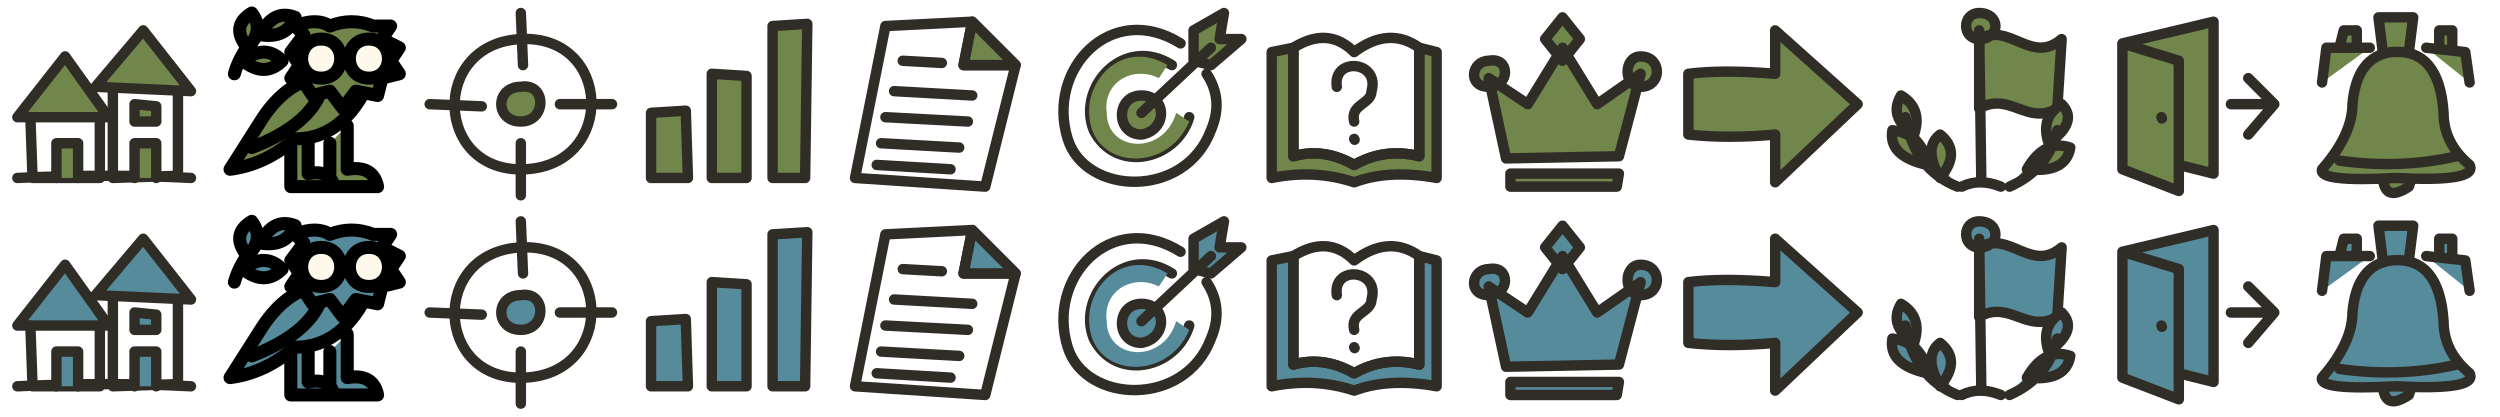
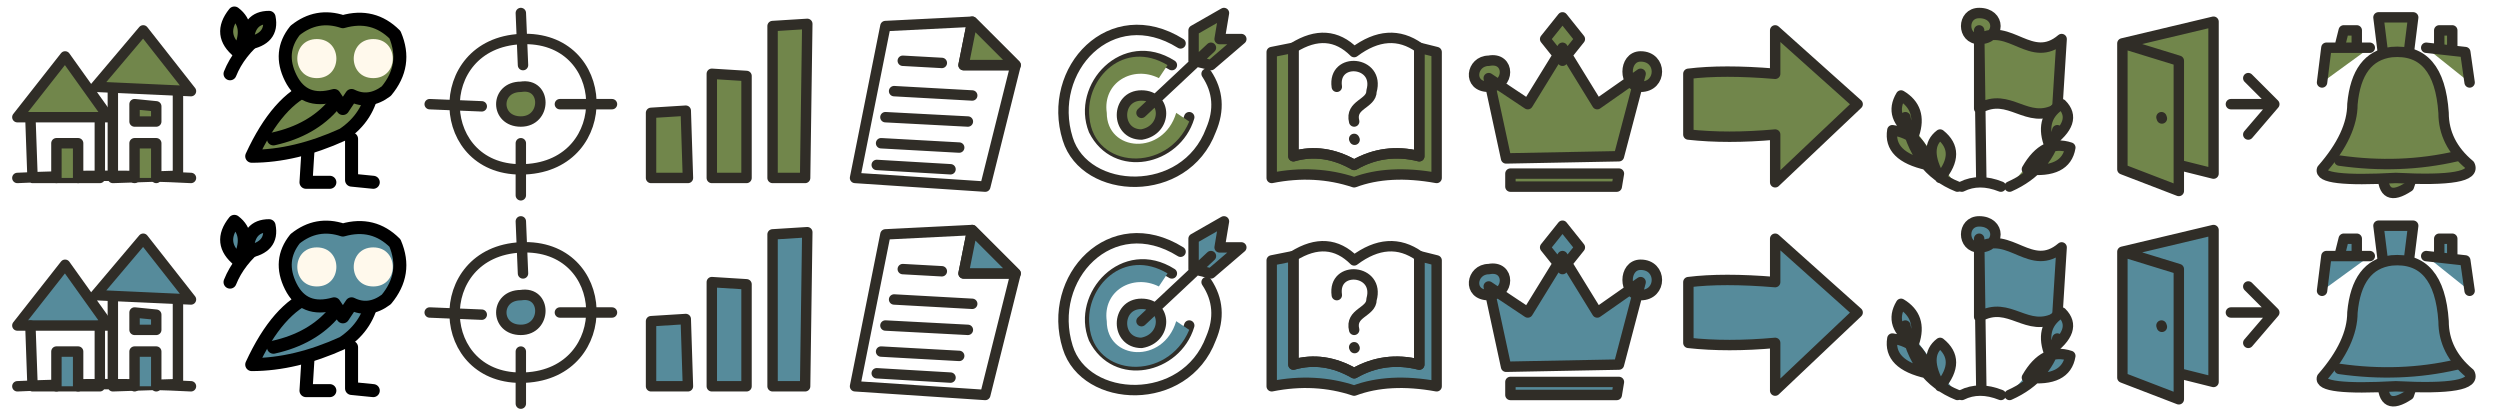
<svg xmlns="http://www.w3.org/2000/svg" xmlns:xlink="http://www.w3.org/1999/xlink" width="576" height="96" viewBox="0 0 576 96">
  <defs>
    <g id="coloniesMenu">
      <path d="M4 27 L15 13 25 27 Z M22 20 L33 7 44 21 Z" fill="currentColor" />
      <path d="M7 27 L7.5 41 23 41 23 27 M26 21 L26 41 41 40.5 41 21 M4 41 Q25 40 44 41" />
      <path d="M13 41 L13 33 18 33 18 41 M31 41 L31 33 36 33 36 41 M31 24 L36 24.5 36 28 31 28 Z" fill="currentColor" />
    </g>
    <g id="congress" stroke="#000000" stroke-width="3" fill="currentColor">
-       <path d="M6 17 Q8 10 15 5" fill="none" />
-       <path d="M9 11 Q5 6 10 3 Q13 7 9 11 Z M12 8 Q15 2 20 4 Q18 9 12 8 Z M8 14 Q13 10 17 14 Q13 18 8 14 Z" />
-       <path d="M23 31 L23 40 Q28 39 29 43 L19 43 L19 34 M32 29 L32 39 Q38 38 39 43 L28 43 L28 33" />
-       <path d="M24 18 Q17 20 12 28 L5 39 Q13 38 20 32 Q31 32 37 19 Z" />
-       <path d="M26 21 Q23 29 10 34" fill="none" />
-       <path d="M22 8 L20 6 Q25 4 28 6 Q33 4 38 6 L42 6 L40 9 L44 11 L42 14 L44 17 L40 18 L39 22 L34 21 L31 25 L28 21 L24 22 L22 19 L19 18 L21 15 L19 12 Z" />
-       <path d="M26 9 C32 9 32 18 26 18 C20 18 20 9 26 9 Z M37 9 C43 9 43 18 37 18 C31 18 31 9 37 9 Z" fill="#FFF9EC" />
+       <path d="M5 17 Q7 12 12 8" fill="none" />
+       <path d="M7 12 Q2 8 6 3 Q10 6 7 12 Z M9 10 Q9 4 14 4 Q15 9 9 10 Z" />
+       <path d="M23 34 L22.5 42 L28 42 M33 32 L33 41.5 L38 42" fill="none" />
+       <path d="M24 20 Q16 23 10 36 Q20 36 31 31 Q37 27 38 20 Z" />
+       <path d="M29 24 Q24 30 15 32" fill="none" />
+       <path d="M20 7 Q25 3 31 5 Q38 3 43 8 Q46 15 41 21 Q37 24 33 22 L31 25 L29 22 Q22 24 19 18 Q16 12 20 7 Z" />
+       <path d="M25 9 C31 9 31 18 25 18 C19 18 19 9 25 9 Z M38 9 C44 9 44 18 38 18 C32 18 32 9 38 9 Z" fill="#FFF9EC" stroke="none" />
    </g>
    <g id="center">
      <path d="M24 9 C45 8 46 38 25 39 C4 40 3 10 24 9 Z M24 3 L24.5 15 M24 33 L24 45 M3 24 L15 24.5 M33 24 L45 24" />
      <path d="M24 20 C30 19 30 28 24 28 C18 28 18 20 24 20 Z" fill="currentColor" />
    </g>
    <g id="statistics">
      <path d="M6 26 L14 25.5 14.5 41 6 41 Z M20 17 L28 17.5 28 41 20 41 Z M34 6 L42 5.5 41.5 41 34 41 Z" fill="currentColor" />
    </g>
    <g id="turnReport">
      <path d="M12 6 L32 5 42 15 35 43 5 41 Z M32 5 L30 15 42 15" />
      <path d="M32 5 L30 15 42 15 Z" fill="currentColor" />
      <path d="M16 14 L25 14.5 M14 21 L32 22 M12 27 L31 28 M11 33 L29 34 M10 38 L27 39" />
    </g>
    <g id="goals">
      <path d="M32 10 C16 0 1 16 6 32 C10 45 33 46 39 30 Q42 23 38 17 M30 15 C19 8 8 20 12 30 C17 40 31 37 34 27" />
      <path d="M29 15 C19 9 10 18 11 27 C12 39 29 40 34 28 L31 26 C28 36 15 35 15 26 C14 19 21 15 27 18 Z" fill="currentColor" stroke="none" />
      <path d="M23 22 C29 22 29 30 23 31 C17 31 17 22 23 22 Z M23 26 L39 11 M35 14 L35 7 42 3 41 9 46 9 39 15 Z" fill="currentColor" />
    </g>
    <g id="help">
      <path d="M5 12 L10 11 10 36 Q17 34 24 38 Q31 34 39 36 L39 11 43 12 43 41 Q32 39 24 42 Q15 39 5 41 Z" fill="currentColor" />
      <path d="M10 11 Q18 6 24 12 Q32 6 39 11 L39 36 Q31 34 24 38 Q17 34 10 36 Z M20 20 C19 13 30 14 28 21 C28 24 23 24 24 28 M24 32 L24.1 32.2" />
    </g>
    <g id="europe">
      <path d="M7 18 L16 24 24 11 32 24 42 17 37 36 11 36.5 Z M12 40 L37 40 36.5 43 12 43 Z M24 4 L28 9 24 14 20 9 Z M7 14 C12 13 12 20 7 20 C2 20 3 14 7 14 Z M42 13 C47 13 47 20 42 20 C38 20 38 13 42 13 Z" fill="currentColor" />
    </g>
    <g id="nextTurn">
      <path d="M5 17 Q13 16 25 17 L25 7 44 24 25 42 25 31 Q14 32 5 31 Z" fill="currentColor" />
    </g>
    <g id="retire">
      <path d="M24 7 L24.5 42 M20 43 Q24 41 29 43 M24 9 C31 5 36 15 43 9 L42 25 C35 29 31 21 24 25 Z M24 3 C29 3 29 9 24 9 C20 9 20 3 24 3 Z" fill="currentColor" />
      <path d="M19 43 Q9 39 7 27 M31 43 Q40 39 42 30 M12 38 Q3 36 4 30 Q11 31 12 38 Z M9 31 Q3 27 6 22 Q11 25 9 31 Z M15 41 Q11 34 15 31 Q20 35 15 41 Z M35 39 Q39 32 45 34 Q44 40 35 39 Z M40 33 Q38 27 43 24 Q47 28 40 33 Z" fill="currentColor" />
    </g>
    <g id="exit">
      <path d="M9 10 L30 5 30 40 22 38 M9 10 L22 14 22 44 9 39 Z" fill="currentColor" />
      <path d="M18 27 L18.1 27.3 M34 24 L42 24 M38 18 L44 24 38 31" />
    </g>
    <g id="declareIndependence">
      <path d="M7 19 L8 11 18 11 M31 11 L40 12 41 19 M11 11 L12 7 15 7 15 11 M34 11 L34 7 37 7 37 11 M21 12 L20 4 28 4 27 12 M21 40 Q21 47 27 43 L28 40" fill="currentColor" />
      <path d="M23 12 Q34 11 35 26 Q35 33 41 38 Q43 42 24 41 Q6 42 7 39 Q14 31 14 24 Q15 13 23 12 Z" fill="currentColor" />
      <path d="M11 37 Q25 39 38 36" />
    </g>
    <g id="row" stroke="#302D27" stroke-width="2.4" fill="none" stroke-linecap="round" stroke-linejoin="round">
      <use xlink:href="#coloniesMenu" />
      <use xlink:href="#congress" x="48" />
      <use xlink:href="#center" x="96" />
      <use xlink:href="#statistics" x="144" />
      <use xlink:href="#turnReport" x="192" />
      <use xlink:href="#goals" x="240" />
      <use xlink:href="#help" x="288" />
      <use xlink:href="#europe" x="336" />
      <use xlink:href="#nextTurn" x="384" />
      <use xlink:href="#retire" x="432" />
      <use xlink:href="#exit" x="480" />
      <use xlink:href="#declareIndependence" x="528" />
    </g>
  </defs>
  <use xlink:href="#row" color="#71864B" />
  <use xlink:href="#row" y="48" color="#568B9B" />
</svg>
